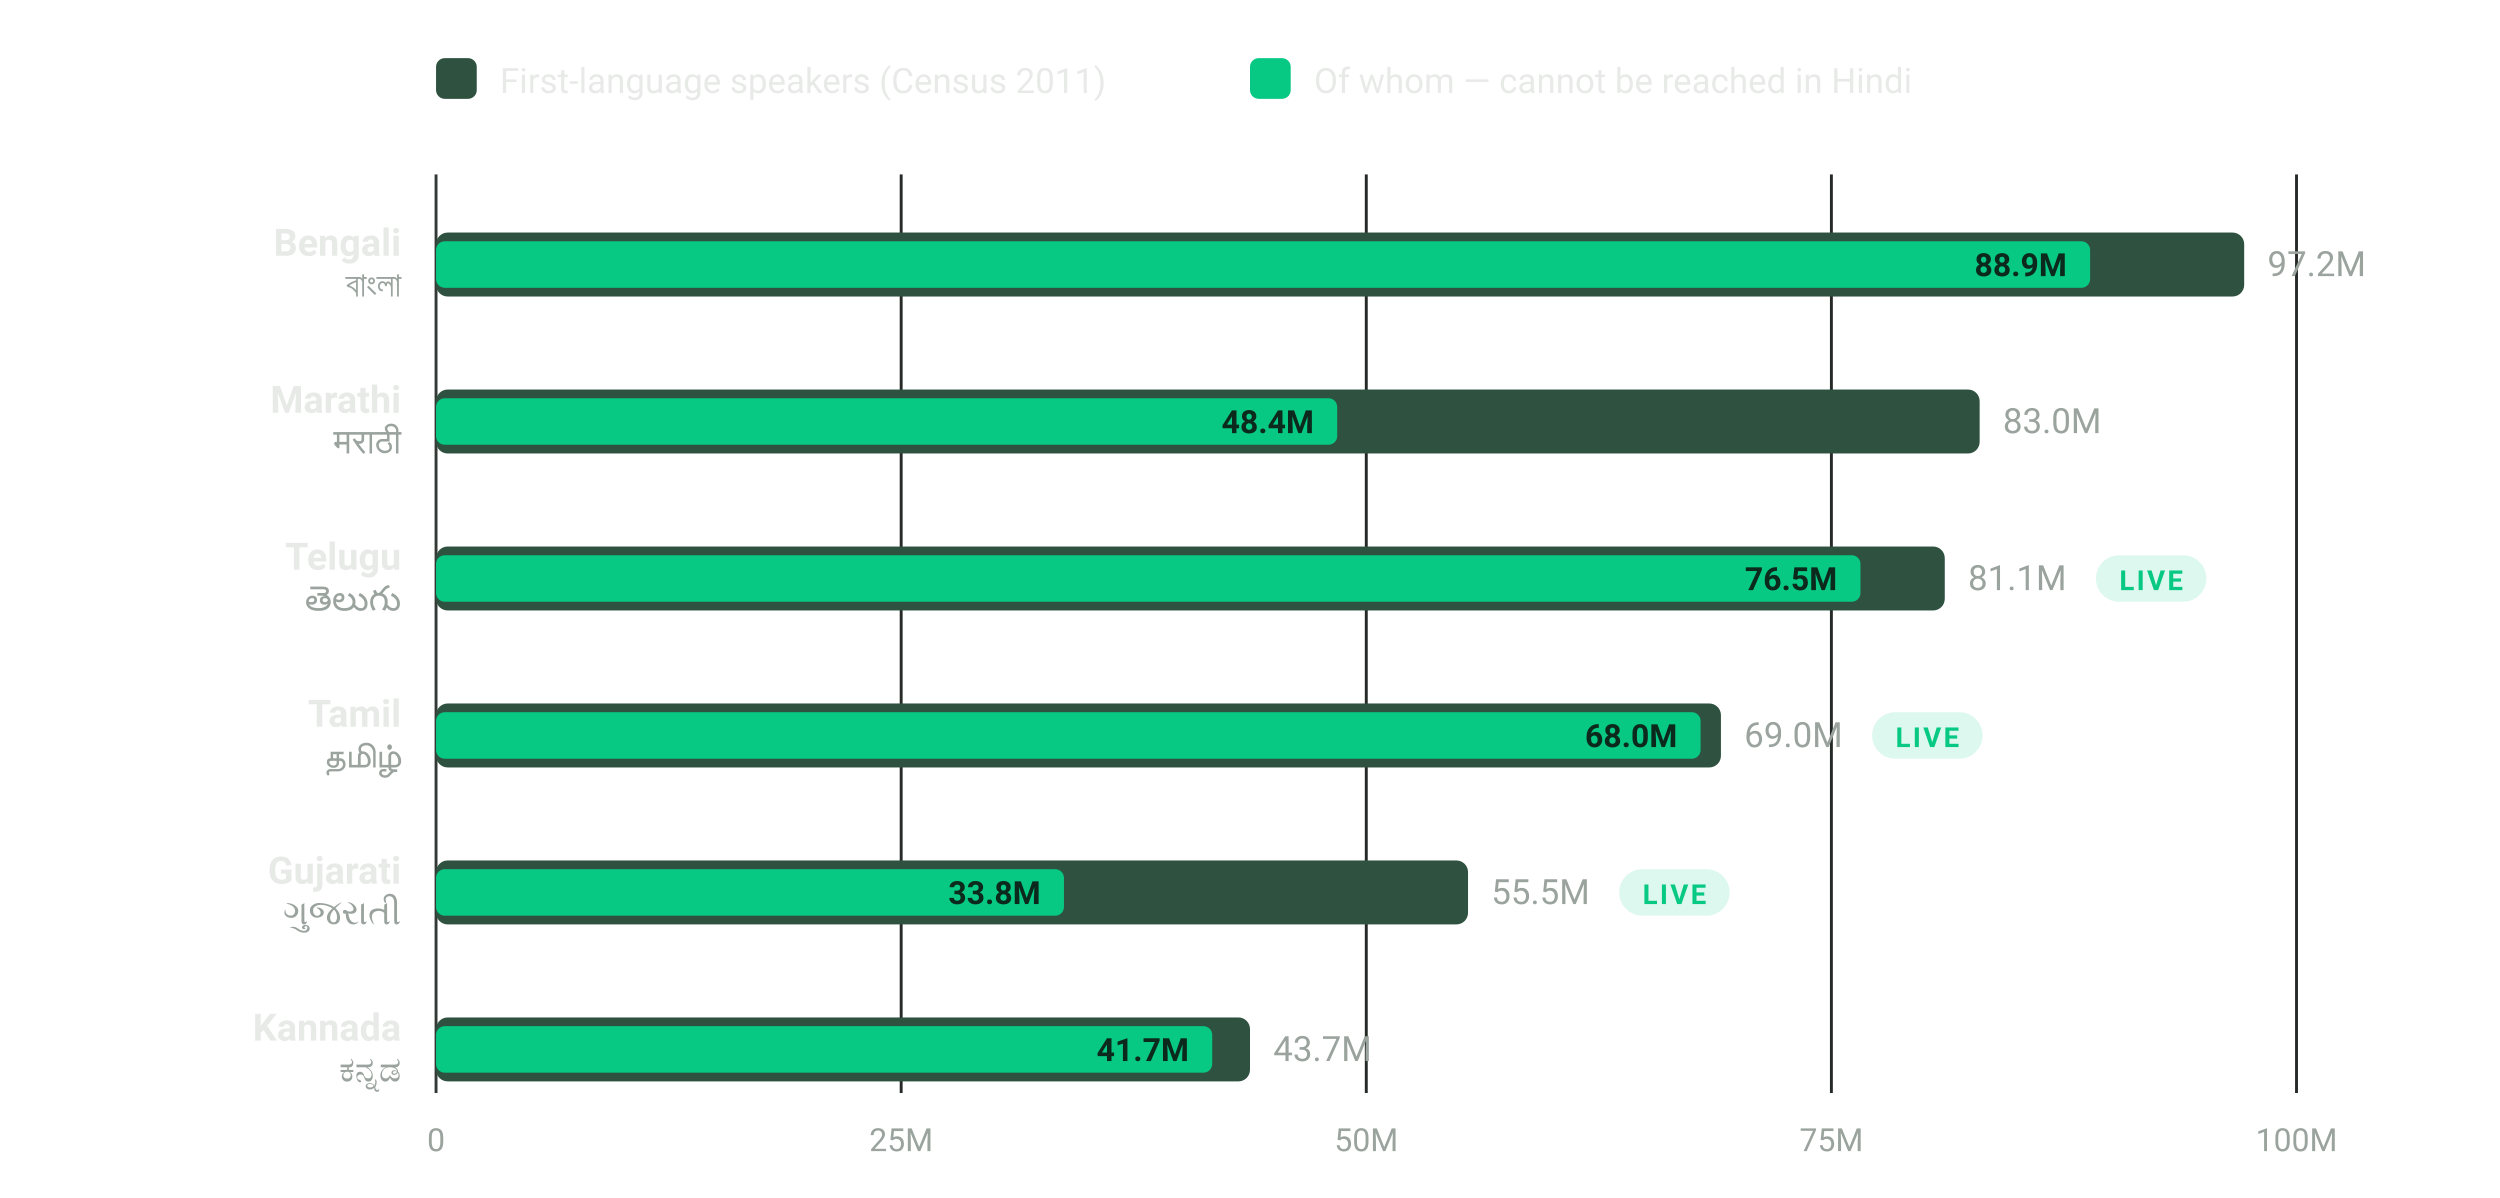
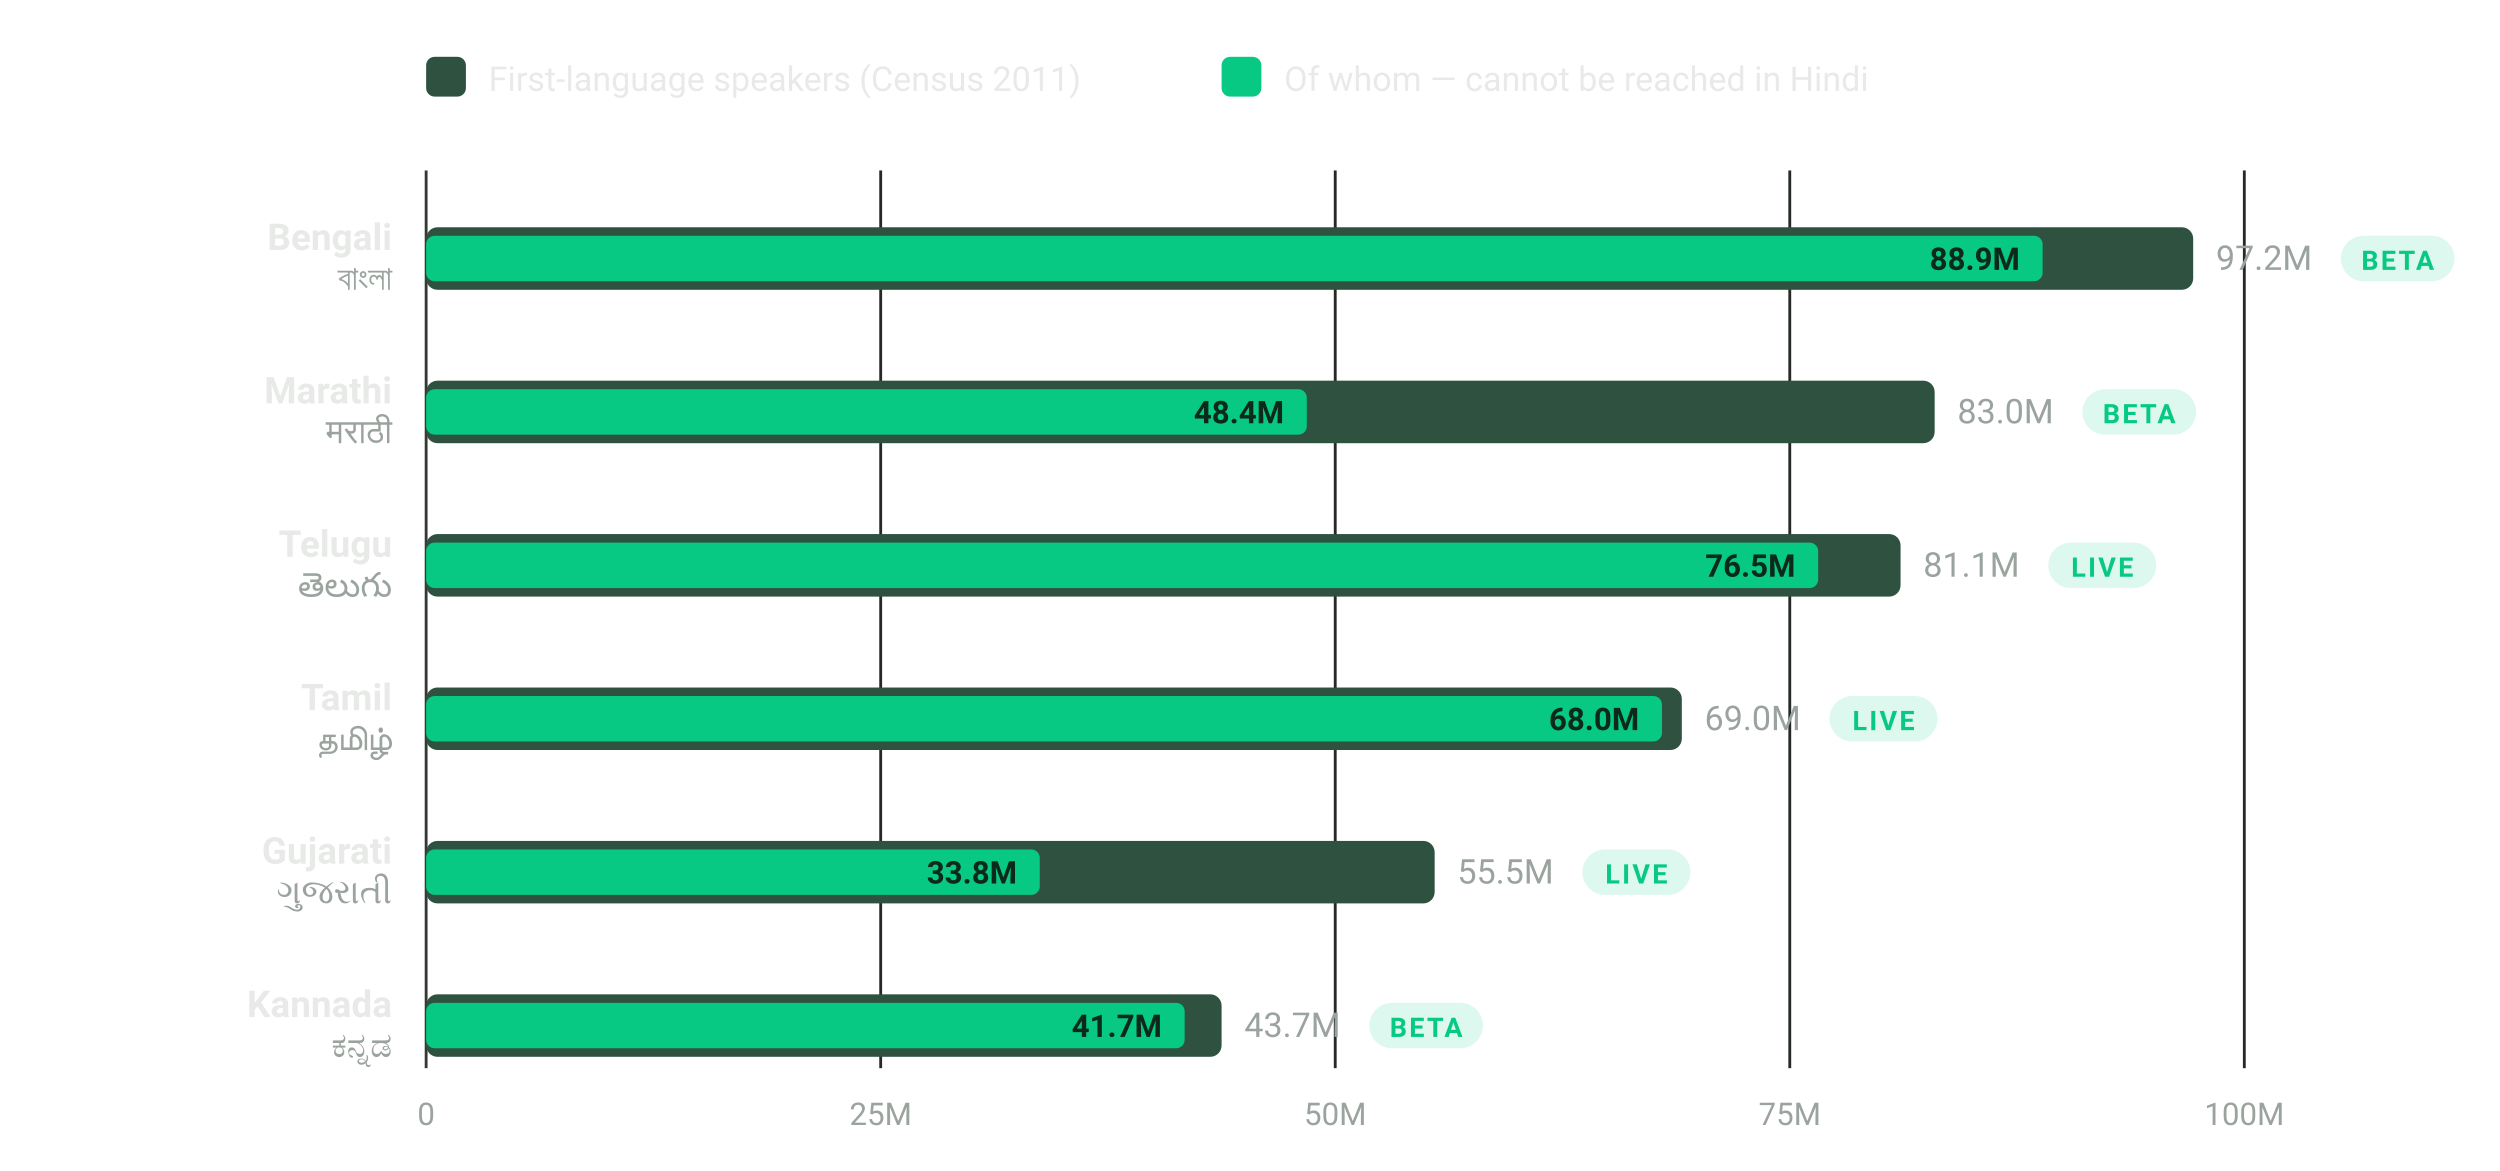
- <svg xmlns="http://www.w3.org/2000/svg" width="860" height="412" viewBox="0 0 860 412" font-family="ui-sans-serif, -apple-system, 'Segoe UI', Roboto, 'Noto Sans', sans-serif">
+ <svg xmlns="http://www.w3.org/2000/svg" width="880" height="412" viewBox="0 0 880 412" font-family="ui-sans-serif, -apple-system, 'Segoe UI', Roboto, 'Noto Sans', sans-serif">
  <rect x="150" y="20" width="14" height="14" rx="3" fill="#2E5140" />
  <text x="172" y="32" font-size="12" fill="#E8EAE8">First-language speakers (Census 2011)</text>
  <rect x="430" y="20" width="14" height="14" rx="3" fill="#07C983" />
  <text x="452" y="32" font-size="12" fill="#E8EAE8">Of whom — cannot be reached in Hindi</text>
  <line x1="150" y1="60" x2="150" y2="376" stroke="#333935" stroke-width="1" />
  <line x1="310" y1="60" x2="310" y2="376" stroke="#252A27" stroke-width="1" />
  <line x1="470" y1="60" x2="470" y2="376" stroke="#252A27" stroke-width="1" />
  <line x1="630" y1="60" x2="630" y2="376" stroke="#252A27" stroke-width="1" />
  <line x1="790" y1="60" x2="790" y2="376" stroke="#252A27" stroke-width="1" />
  <text x="150" y="396" text-anchor="middle" font-size="11" fill="#9AA39D">0</text>
  <text x="310" y="396" text-anchor="middle" font-size="11" fill="#9AA39D">25M</text>
  <text x="470" y="396" text-anchor="middle" font-size="11" fill="#9AA39D">50M</text>
  <text x="630" y="396" text-anchor="middle" font-size="11" fill="#9AA39D">75M</text>
  <text x="790" y="396" text-anchor="middle" font-size="11" fill="#9AA39D">100M</text>
  <text x="138" y="88" text-anchor="end" font-size="13" font-weight="600" fill="#E8EAE8">Bengali</text>
  <text x="138" y="102" text-anchor="end" font-size="12" fill="#9AA39D">বাংলা</text>
  <rect x="150" y="80" width="622" height="22" rx="4" fill="#2E5140" />
  <rect x="150" y="83" width="569" height="16" rx="3" fill="#07C983" />
  <text x="711" y="95" text-anchor="end" font-size="11" font-weight="700" fill="#0B2A1D">88.9M</text>
  <text x="780" y="95" font-size="12" fill="#9AA39D">97.2M</text>
+   <rect x="824" y="83" width="40" height="16" rx="8" fill="#07C983" opacity="0.14" />
+   <text x="844" y="95" text-anchor="middle" font-size="9.5" font-weight="700" fill="#07C983" letter-spacing="0.8">BETA</text>
  <text x="138" y="142" text-anchor="end" font-size="13" font-weight="600" fill="#E8EAE8">Marathi</text>
  <text x="138" y="156" text-anchor="end" font-size="12" fill="#9AA39D">मराठी</text>
  <rect x="150" y="134" width="531" height="22" rx="4" fill="#2E5140" />
  <rect x="150" y="137" width="310" height="16" rx="3" fill="#07C983" />
  <text x="452" y="149" text-anchor="end" font-size="11" font-weight="700" fill="#0B2A1D">48.4M</text>
  <text x="689" y="149" font-size="12" fill="#9AA39D">83.0M</text>
+   <rect x="733" y="137" width="40" height="16" rx="8" fill="#07C983" opacity="0.14" />
+   <text x="753" y="149" text-anchor="middle" font-size="9.5" font-weight="700" fill="#07C983" letter-spacing="0.8">BETA</text>
  <text x="138" y="196" text-anchor="end" font-size="13" font-weight="600" fill="#E8EAE8">Telugu</text>
  <text x="138" y="210" text-anchor="end" font-size="12" fill="#9AA39D">తెలుగు</text>
  <rect x="150" y="188" width="519" height="22" rx="4" fill="#2E5140" />
  <rect x="150" y="191" width="490" height="16" rx="3" fill="#07C983" />
  <text x="632" y="203" text-anchor="end" font-size="11" font-weight="700" fill="#0B2A1D">76.5M</text>
  <text x="677" y="203" font-size="12" fill="#9AA39D">81.1M</text>
  <rect x="721" y="191" width="38" height="16" rx="8" fill="#07C983" opacity="0.14" />
  <text x="740" y="203" text-anchor="middle" font-size="9.5" font-weight="700" fill="#07C983" letter-spacing="0.8">LIVE</text>
  <text x="138" y="250" text-anchor="end" font-size="13" font-weight="600" fill="#E8EAE8">Tamil</text>
  <text x="138" y="264" text-anchor="end" font-size="12" fill="#9AA39D">தமிழ்</text>
  <rect x="150" y="242" width="442" height="22" rx="4" fill="#2E5140" />
  <rect x="150" y="245" width="435" height="16" rx="3" fill="#07C983" />
  <text x="577" y="257" text-anchor="end" font-size="11" font-weight="700" fill="#0B2A1D">68.0M</text>
  <text x="600" y="257" font-size="12" fill="#9AA39D">69.0M</text>
  <rect x="644" y="245" width="38" height="16" rx="8" fill="#07C983" opacity="0.14" />
  <text x="663" y="257" text-anchor="middle" font-size="9.5" font-weight="700" fill="#07C983" letter-spacing="0.8">LIVE</text>
  <text x="138" y="304" text-anchor="end" font-size="13" font-weight="600" fill="#E8EAE8">Gujarati</text>
  <text x="138" y="318" text-anchor="end" font-size="12" fill="#9AA39D">ગુજરાતી</text>
  <rect x="150" y="296" width="355" height="22" rx="4" fill="#2E5140" />
  <rect x="150" y="299" width="216" height="16" rx="3" fill="#07C983" />
  <text x="358" y="311" text-anchor="end" font-size="11" font-weight="700" fill="#0B2A1D">33.8M</text>
  <text x="513" y="311" font-size="12" fill="#9AA39D">55.5M</text>
  <rect x="557" y="299" width="38" height="16" rx="8" fill="#07C983" opacity="0.14" />
  <text x="576" y="311" text-anchor="middle" font-size="9.5" font-weight="700" fill="#07C983" letter-spacing="0.8">LIVE</text>
  <text x="138" y="358" text-anchor="end" font-size="13" font-weight="600" fill="#E8EAE8">Kannada</text>
  <text x="138" y="372" text-anchor="end" font-size="12" fill="#9AA39D">ಕನ್ನಡ</text>
  <rect x="150" y="350" width="280" height="22" rx="4" fill="#2E5140" />
  <rect x="150" y="353" width="267" height="16" rx="3" fill="#07C983" />
  <text x="409" y="365" text-anchor="end" font-size="11" font-weight="700" fill="#0B2A1D">41.7M</text>
  <text x="438" y="365" font-size="12" fill="#9AA39D">43.7M</text>
+   <rect x="482" y="353" width="40" height="16" rx="8" fill="#07C983" opacity="0.14" />
+   <text x="502" y="365" text-anchor="middle" font-size="9.5" font-weight="700" fill="#07C983" letter-spacing="0.8">BETA</text>
</svg>
